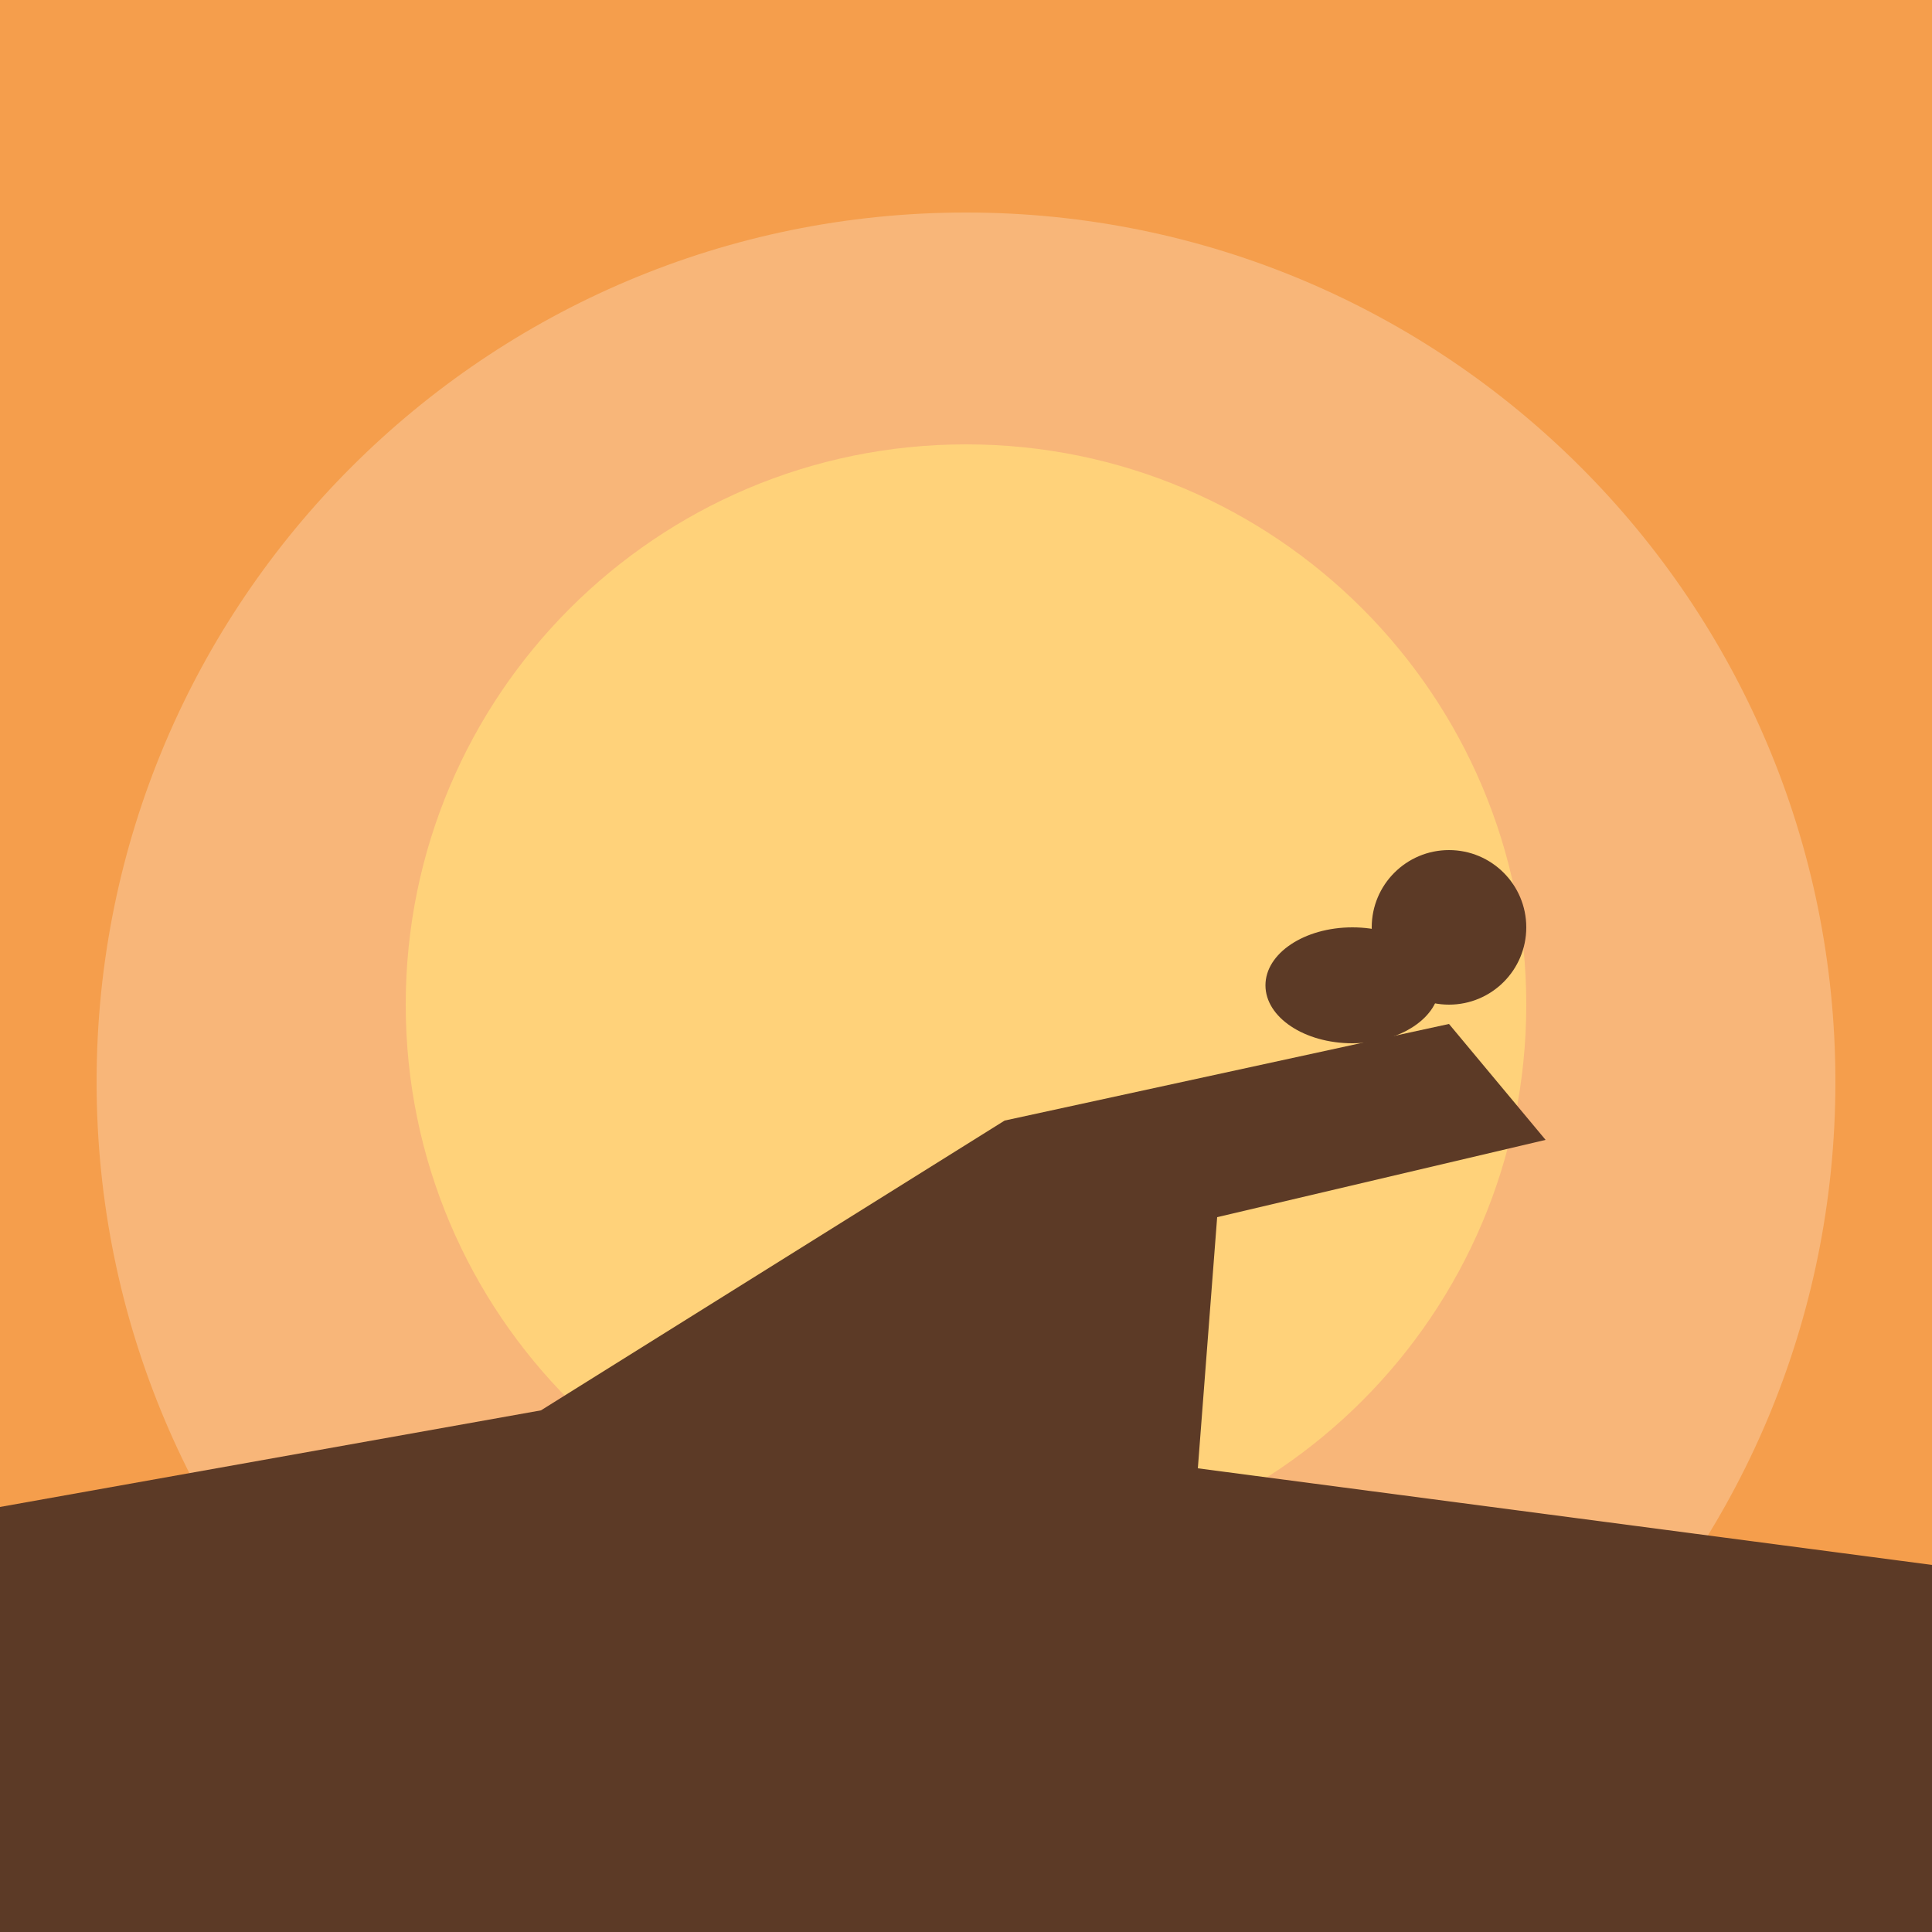
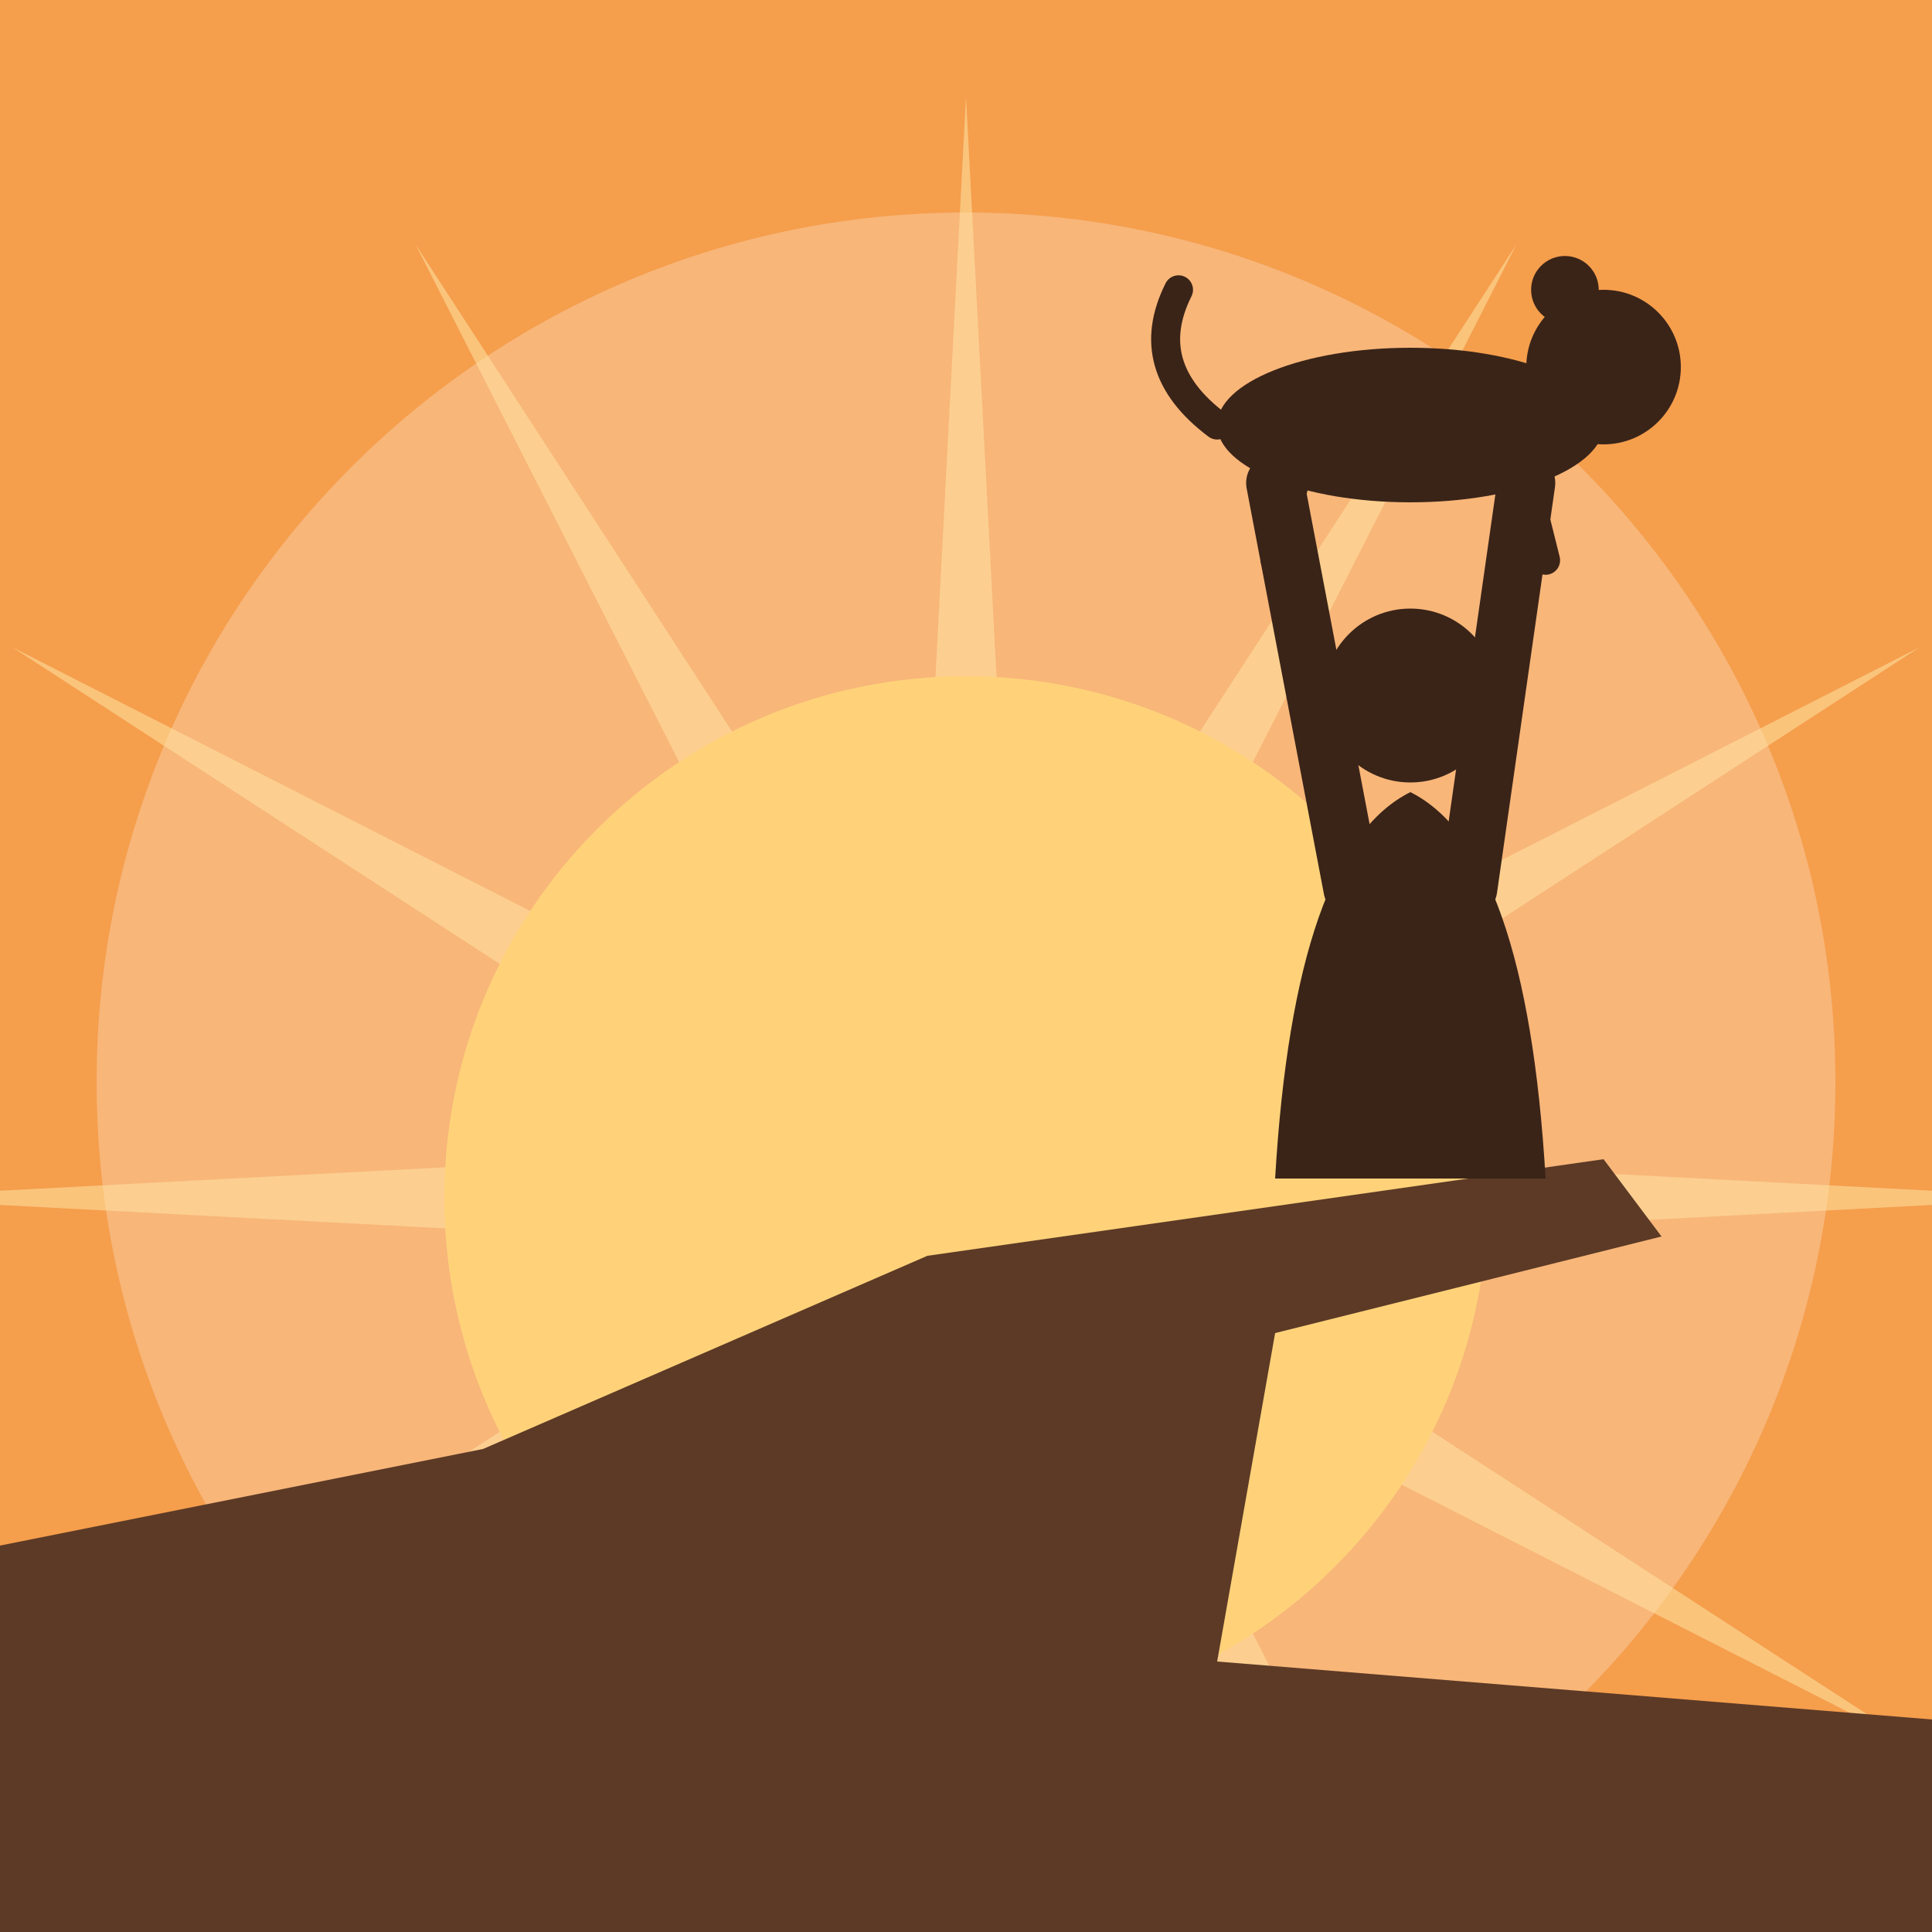
<svg xmlns="http://www.w3.org/2000/svg" viewBox="0 0 200 200">
  <rect width="200" height="200" fill="#F59E4C" />
  <circle cx="100" cy="112" r="90" fill="#fff" opacity=".25" />
-   <circle cx="100" cy="104" r="58" fill="#FFD27A" />
-   <path d="M0 200 V156 L56 146 L104 116 L150 106 L160 118 L126 126 L124 152 L200 162 V200 Z" fill="#5C3A26" />
-   <ellipse cx="140" cy="102" rx="9" ry="6" fill="#5C3A26" />
-   <circle cx="150" cy="96" r="8" fill="#5C3A26" />
-   <circle cx="150" cy="96" r="5" fill="#5C3A26" />
+   <g transform="rotate(0 100 124)">
+     <path d="M94 124 L100 10 L106 124 Z" fill="#FFE3A3" opacity=".55" />
+   </g>
+   <g transform="rotate(30 100 124)">
+     <path d="M94 124 L100 10 L106 124 Z" fill="#FFE3A3" opacity=".55" />
+   </g>
+   <g transform="rotate(60 100 124)">
+     <path d="M94 124 L100 10 L106 124 Z" fill="#FFE3A3" opacity=".55" />
+   </g>
+   <g transform="rotate(90 100 124)">
+     <path d="M94 124 L100 10 L106 124 Z" fill="#FFE3A3" opacity=".55" />
+   </g>
+   <g transform="rotate(120 100 124)">
+     <path d="M94 124 L100 10 L106 124 Z" fill="#FFE3A3" opacity=".55" />
+   </g>
+   <g transform="rotate(150 100 124)">
+     <path d="M94 124 L100 10 L106 124 Z" fill="#FFE3A3" opacity=".55" />
+   </g>
+   <g transform="rotate(180 100 124)">
+     <path d="M94 124 L100 10 L106 124 Z" fill="#FFE3A3" opacity=".55" />
+   </g>
+   <g transform="rotate(210 100 124)">
+     <path d="M94 124 L100 10 L106 124 Z" fill="#FFE3A3" opacity=".55" />
+   </g>
+   <g transform="rotate(240 100 124)">
+     <path d="M94 124 L100 10 L106 124 Z" fill="#FFE3A3" opacity=".55" />
+   </g>
+   <g transform="rotate(270 100 124)">
+     <path d="M94 124 L100 10 L106 124 Z" fill="#FFE3A3" opacity=".55" />
+   </g>
+   <g transform="rotate(300 100 124)">
+     <path d="M94 124 L100 10 L106 124 Z" fill="#FFE3A3" opacity=".55" />
+   </g>
+   <g transform="rotate(330 100 124)">
+     <path d="M94 124 L100 10 L106 124 Z" fill="#FFE3A3" opacity=".55" />
+   </g>
+   <circle cx="100" cy="124" r="54" fill="#FFD27A" />
+   <path d="M0 200 V160 L50 150 L96 130 L166 120 L172 128 L132 138 L126 172 L200 178 V200 Z" fill="#5C3A26" />
+   <path d="M132 122 Q134 88 146 82 Q158 88 160 122 Z" fill="#3A2418" />
+   <circle cx="146" cy="72" r="9" fill="#3A2418" />
+   <path d="M140 92 L132 50 M152 92 L158 50" fill="none" stroke="#3A2418" stroke-width="6" stroke-linecap="round" stroke-linejoin="round" />
+   <ellipse cx="146" cy="44" rx="20" ry="8" fill="#3A2418" />
+   <circle cx="166" cy="38" r="8" fill="#3A2418" />
+   <circle cx="162" cy="30" r="3.5" fill="#3A2418" />
+   <path d="M126 44 Q118 38 122 30" fill="none" stroke="#3A2418" stroke-width="3" stroke-linecap="round" stroke-linejoin="round" />
+   <path d="M134 50 L132 58 M158 50 L160 58" fill="none" stroke="#3A2418" stroke-width="3" stroke-linecap="round" stroke-linejoin="round" />
</svg>
